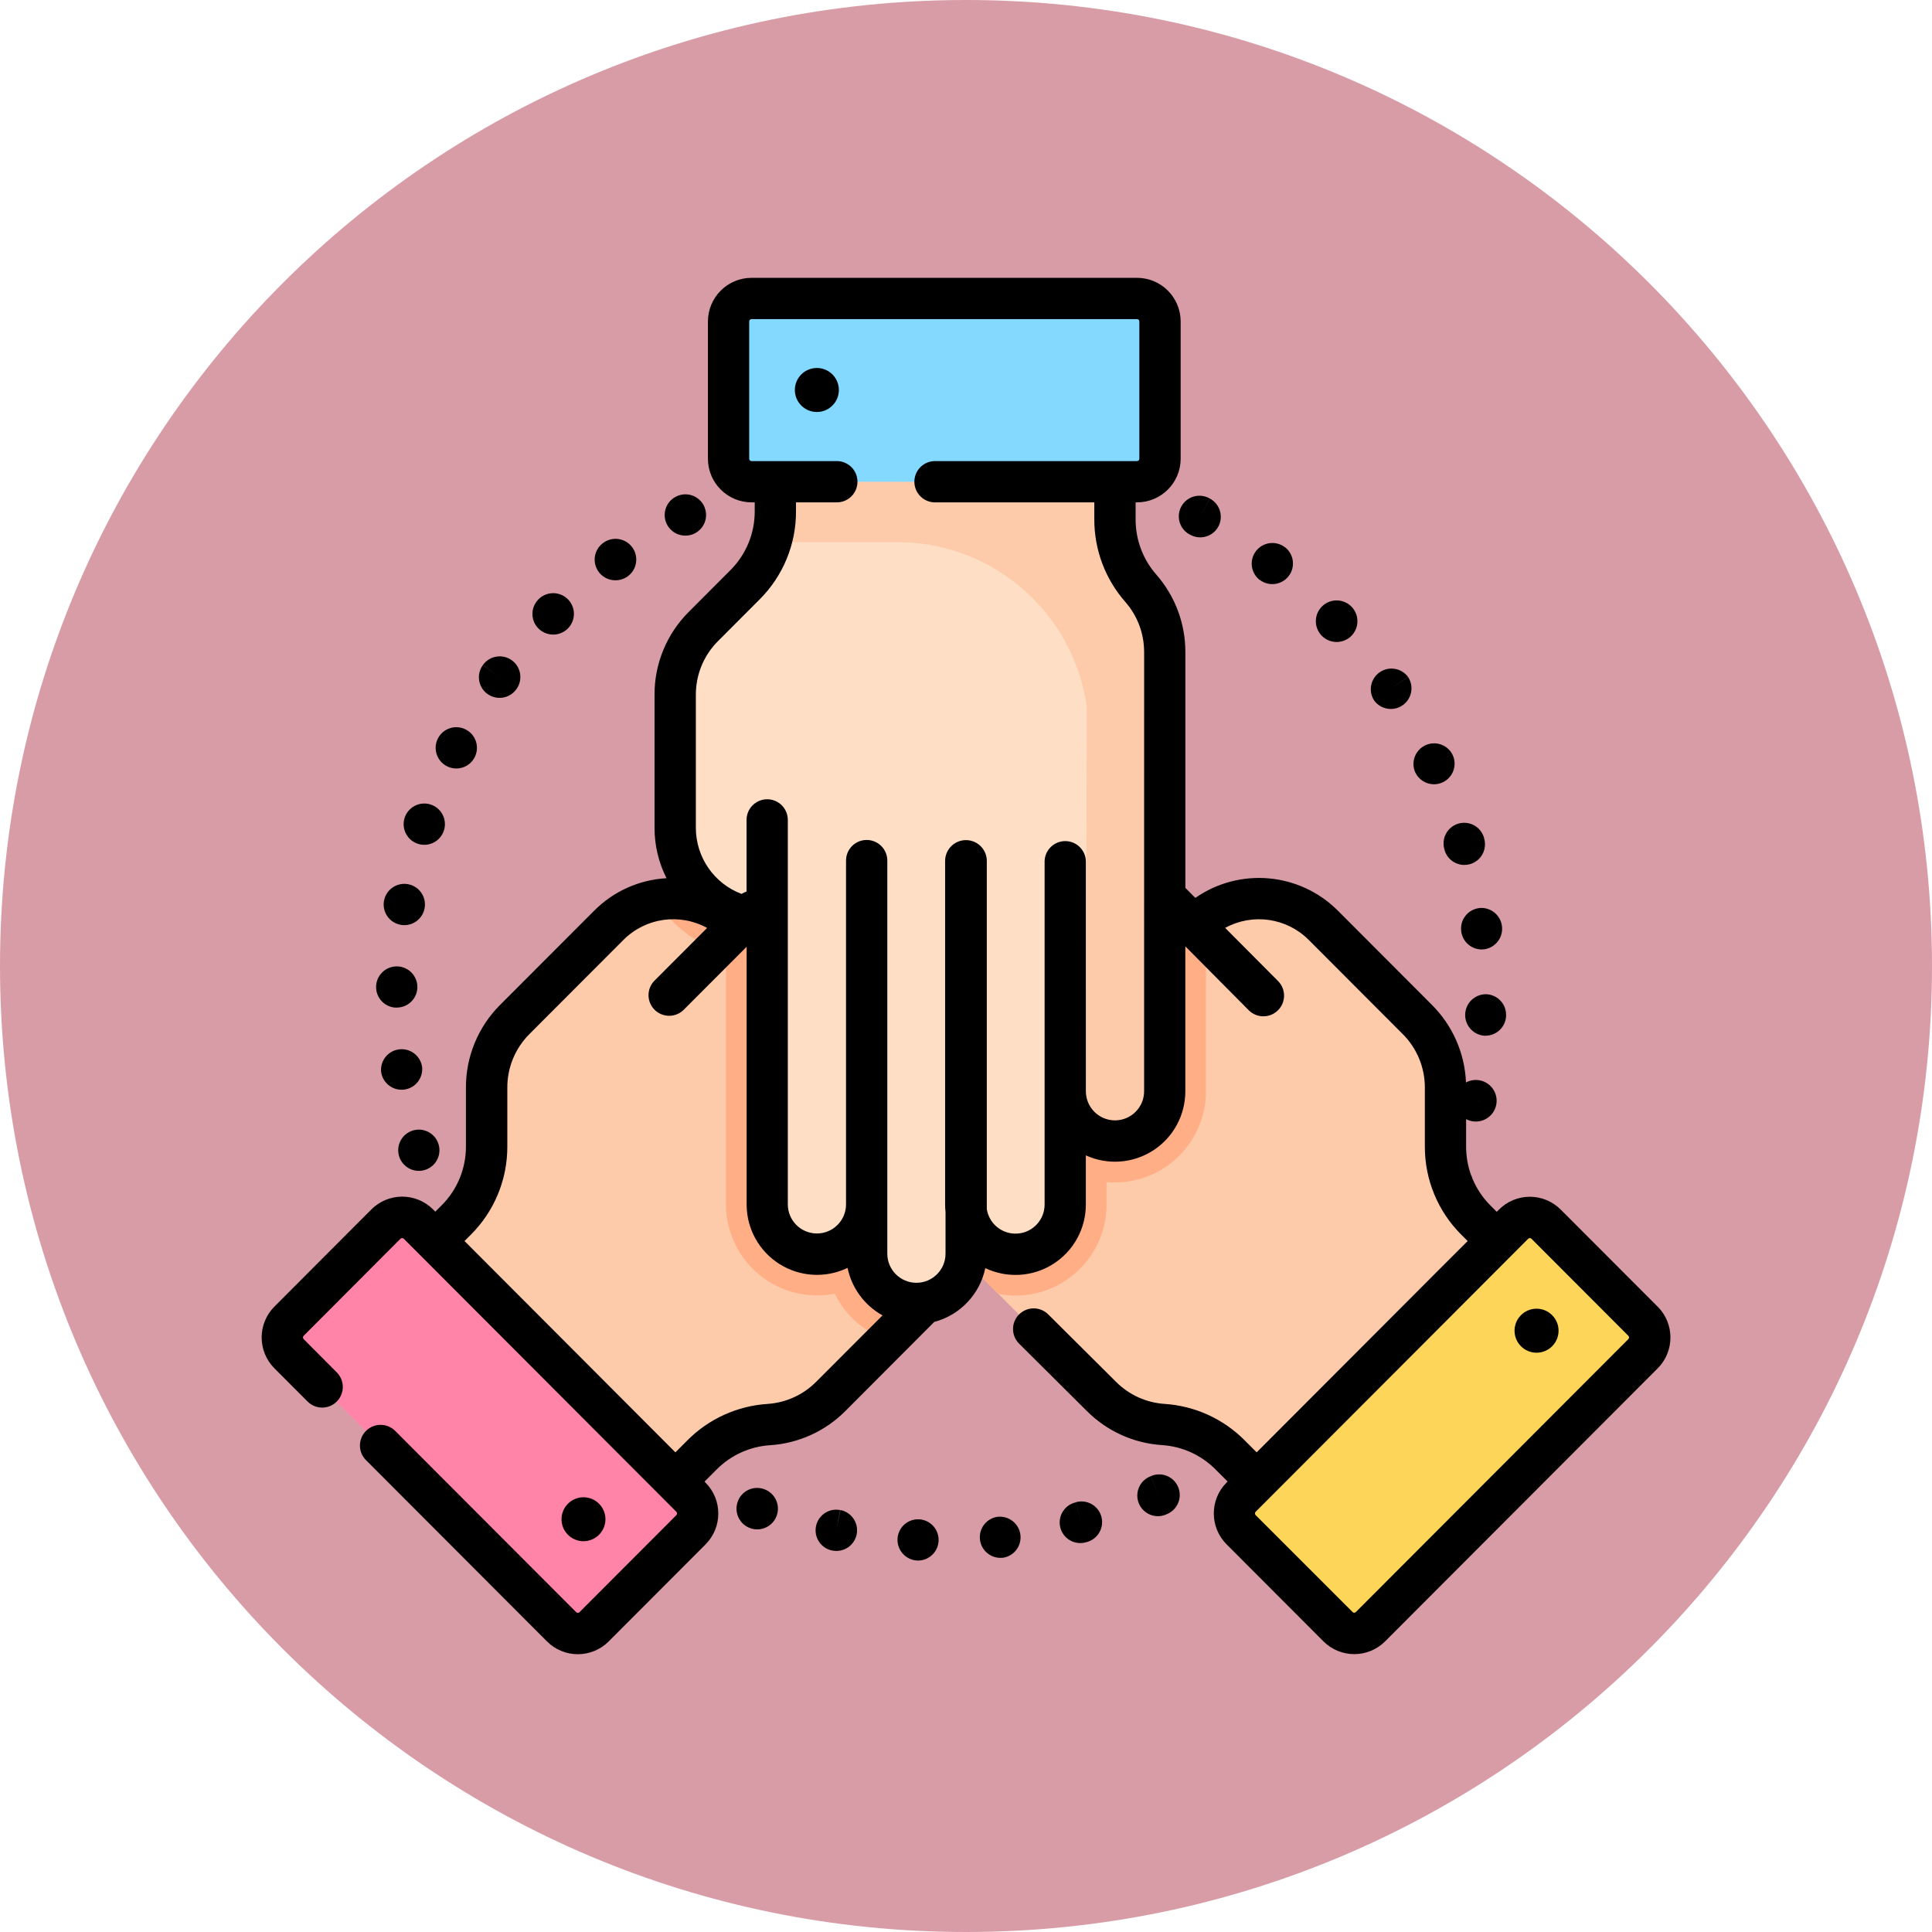
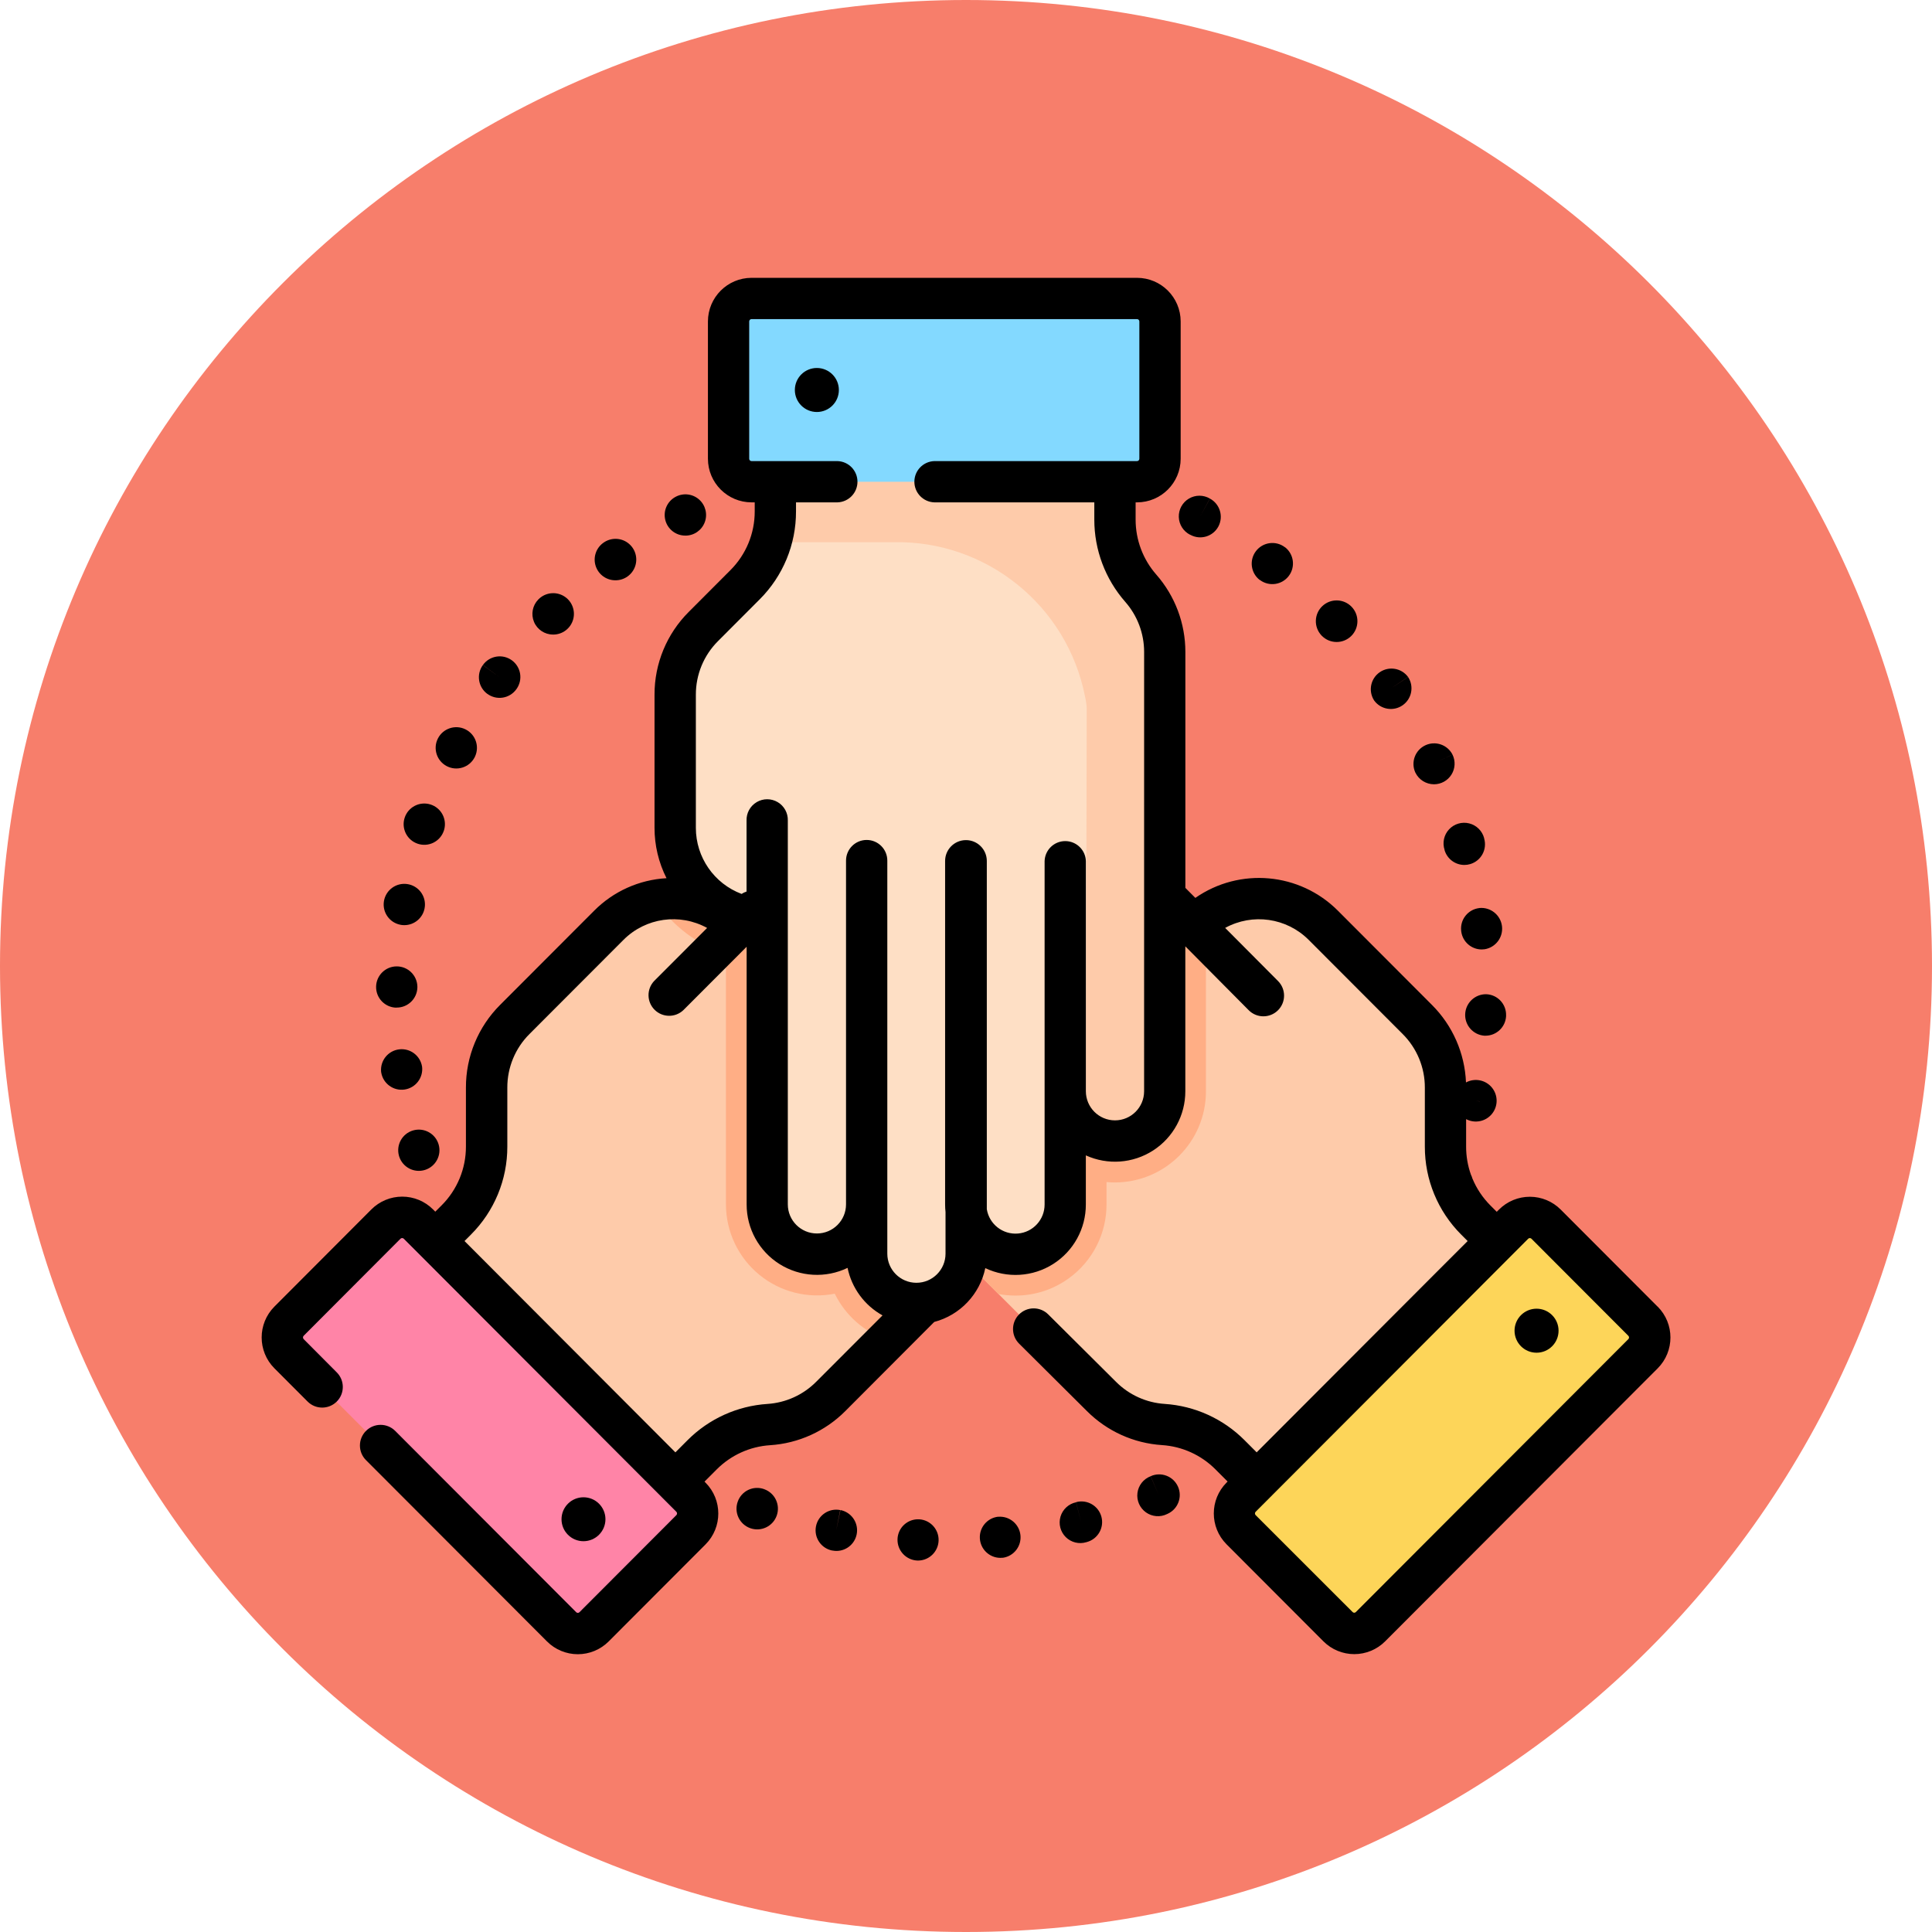
<svg xmlns="http://www.w3.org/2000/svg" width="92" height="92" viewBox="0 0 92 92">
  <g id="Grupo_1070001" data-name="Grupo 1070001" transform="translate(-1133 -3124)">
-     <circle id="Elipse_9118" data-name="Elipse 9118" cx="46" cy="46" r="46" transform="translate(1133 3124)" fill="#d89ca7" />
+     <circle id="Elipse_9118" data-name="Elipse 9118" cx="46" cy="46" r="46" transform="translate(1133 3124)" fill="#f77e6b" />
    <g id="unido" transform="translate(1145.461 3137.23)">
      <path id="Trazado_814964" data-name="Trazado 814964" d="M199.242,189.777l-14.794-14.794a2.369,2.369,0,1,1,3.35-3.35l-3.81-3.809a2.363,2.363,0,0,1-.7-1.676,2.437,2.437,0,0,1,.03-.379,2.365,2.365,0,0,1,3.79-1.49l-1.45-1.45a2.37,2.37,0,0,1-.7-1.678,2.26,2.26,0,0,1,.032-.385,2.37,2.37,0,0,1,4.015-1.288l1.66,1.66a2.369,2.369,0,1,1,3.35-3.35l9.614,9.615.027-.038a4.332,4.332,0,0,1,6.132,0l4.483,4.483a4.6,4.6,0,0,1,1.347,3.246l0,2.8a4.95,4.95,0,0,0,1.451,3.5l1,1-11.434,11.434-1.277-1.277a4.952,4.952,0,0,0-3.178-1.44A4.6,4.6,0,0,1,199.242,189.777Zm0,0" transform="translate(-159.279 -136.511)" fill="#fecbaa" />
      <path id="Trazado_814965" data-name="Trazado 814965" d="M353.751,354.982,366.729,342a1.1,1.1,0,0,1,1.549,0l4.622,4.622a1.1,1.1,0,0,1,0,1.549l-12.978,12.978a1.1,1.1,0,0,1-1.549,0l-4.622-4.622a1.1,1.1,0,0,1,0-1.549Zm0,0" transform="translate(-307.127 -296.918)" fill="#fdd559" />
      <path id="Trazado_814966" data-name="Trazado 814966" d="M82,189.787l14.794-14.794a2.369,2.369,0,1,0-3.351-3.35l3.81-3.81a2.367,2.367,0,0,0-3.125-3.546l1.45-1.45a2.369,2.369,0,0,0,.7-1.678,2.259,2.259,0,0,0-.032-.385,2.36,2.36,0,0,0-1.96-1.953,2.369,2.369,0,0,0-2.055.665l-1.66,1.66a2.369,2.369,0,1,0-3.349-3.35L77.6,167.412l-.027-.038a4.332,4.332,0,0,0-6.132,0l-4.483,4.483a4.6,4.6,0,0,0-1.347,3.246l0,2.8a4.947,4.947,0,0,1-1.45,3.5l-1,1L74.59,193.842l1.278-1.277a4.952,4.952,0,0,1,3.178-1.44A4.6,4.6,0,0,0,82,189.787Zm0,0" transform="translate(-54.882 -136.52)" fill="#fecbaa" />
      <path id="Trazado_814967" data-name="Trazado 814967" d="M26.964,354.99,13.986,342.012a1.1,1.1,0,0,0-1.549,0l-4.622,4.622a1.1,1.1,0,0,0,0,1.549l12.978,12.978a1.1,1.1,0,0,0,1.549,0l4.622-4.622a1.1,1.1,0,0,0,0-1.549Zm0,0" transform="translate(-6.513 -296.925)" fill="#ff84a7" />
      <path id="Trazado_814968" data-name="Trazado 814968" d="M173.606,82.209V103.13a2.369,2.369,0,1,1-4.738,0v5.387a2.367,2.367,0,0,1-4.716.3v2.051a2.368,2.368,0,0,1-.694,1.678,2.221,2.221,0,0,1-.295.25,2.37,2.37,0,0,1-3.75-1.928v-2.348a2.369,2.369,0,1,1-4.737,0v-13.6l-.046.008A4.333,4.333,0,0,1,150.3,90.59V84.25A4.6,4.6,0,0,1,151.64,81l1.981-1.985a4.95,4.95,0,0,0,1.446-3.5V74.105h16.17v1.807a4.955,4.955,0,0,0,1.229,3.265,4.6,4.6,0,0,1,1.14,3.032Zm0,0" transform="translate(-130.607 -64.396)" fill="#fedfc5" />
      <path id="Trazado_814969" data-name="Trazado 814969" d="M166.383,171.64a2.371,2.371,0,0,0-3.353,0l3.81-3.81a2.367,2.367,0,0,0-3.125-3.546l1.45-1.45a2.368,2.368,0,0,0,.7-1.678,2.207,2.207,0,0,0-.032-.385,2.37,2.37,0,0,0-4.015-1.288l-1.66,1.66a2.369,2.369,0,1,0-3.35-3.35l-9.615,9.615-.027-.038a4.316,4.316,0,0,0-3.923-1.179,6.357,6.357,0,0,0,3.338,2.525v11.922a4.339,4.339,0,0,0,5.181,4.255,4.342,4.342,0,0,0,2.513,2.206l12.109-12.11a2.368,2.368,0,0,0,0-3.352Zm0,0" transform="translate(-124.473 -136.519)" fill="#ffae85" />
      <path id="Trazado_814970" data-name="Trazado 814970" d="M204.233,175.247V166.88a4.338,4.338,0,0,0-.579.486l-.027.038-9.614-9.615a2.371,2.371,0,0,0-3.353,0,2.371,2.371,0,0,0,0,3.353l-1.66-1.66a2.368,2.368,0,0,0-4.015,1.288,2.262,2.262,0,0,0-.031.385,2.366,2.366,0,0,0,.7,1.678l1.45,1.45a2.368,2.368,0,0,0-3.125,3.546l3.81,3.81a2.369,2.369,0,1,0-3.349,3.35l9.911,9.911a4.351,4.351,0,0,0,.814.076,4.3,4.3,0,0,0,2.535-.82,4.333,4.333,0,0,0,1.8-3.517v-1.068q.2.018.4.018a4.341,4.341,0,0,0,4.334-4.338Zm0,0" transform="translate(-159.269 -136.512)" fill="#ffae85" />
      <path id="Trazado_814971" data-name="Trazado 814971" d="M173.606,82.208V103.13a2.369,2.369,0,0,1-2.369,2.373c-.035,0-.073,0-.112,0a2.344,2.344,0,0,1-1.272-.445l0,0a2.368,2.368,0,0,1-.983-1.923v5.387a2.367,2.367,0,0,1-4.716.3v2.051a2.368,2.368,0,0,1-.694,1.678,2.221,2.221,0,0,1-.295.25,2.37,2.37,0,0,1-3.75-1.928v-2.348a2.369,2.369,0,1,1-4.737,0v-13.6l-.046.008A4.333,4.333,0,0,1,150.3,90.59V84.25A4.6,4.6,0,0,1,151.64,81l1.981-1.985a4.96,4.96,0,0,0,1.446-3.5V74.105h16.17v1.807a4.463,4.463,0,0,0,.156,1.223,4.921,4.921,0,0,0,1.073,2.042,4.633,4.633,0,0,1,1.14,3.032Zm0,0" transform="translate(-130.607 -64.396)" fill="#fedfc5" />
      <path id="Trazado_814972" data-name="Trazado 814972" d="M203.78,82.208V103.13a2.369,2.369,0,0,1-2.369,2.373c-.035,0-.073,0-.112,0a2.343,2.343,0,0,1-1.272-.445l.04-20.161a3.091,3.091,0,0,0-.079-.559,9.113,9.113,0,0,0-9.116-7.354H185.02a4.933,4.933,0,0,0,.221-1.462V74.1h16.17v1.807a4.463,4.463,0,0,0,.156,1.223,4.921,4.921,0,0,0,1.073,2.042,4.633,4.633,0,0,1,1.14,3.032Zm0,0" transform="translate(-160.78 -64.396)" fill="#fecbaa" />
      <path id="Trazado_814973" data-name="Trazado 814973" d="M189.148,16.227H170.793a1.1,1.1,0,0,1-1.095-1.1V8.6a1.1,1.1,0,0,1,1.095-1.1h18.354a1.1,1.1,0,0,1,1.095,1.1v6.536A1.1,1.1,0,0,1,189.148,16.227Zm0,0" transform="translate(-147.466 -6.517)" fill="#83d9ff" />
      <path id="Trazado_814974" data-name="Trazado 814974" d="M202.533,447.756l-.2.963.19-.964a.982.982,0,1,0-.38,1.928l.018,0a1,1,0,0,0,.186.018.983.983,0,0,0,.183-1.948Zm0,0" transform="translate(-174.974 -389.077)" />
      <path id="Trazado_814975" data-name="Trazado 814975" d="M261.833,450.261l.1.977-.1-.977a.983.983,0,0,0,.1,1.96c.034,0,.068,0,.1-.005l.027,0a.983.983,0,0,0-.225-1.952Zm0,0" transform="translate(-226.761 -391.267)" />
      <path id="Trazado_814976" data-name="Trazado 814976" d="M232.135,451.232h-.014a.977.977,0,0,0-1.018.938.988.988,0,0,0,.944,1.026h.046a.983.983,0,0,0,.044-1.964Zm0,0" transform="translate(-200.825 -392.114)" />
      <path id="Trazado_814977" data-name="Trazado 814977" d="M173.9,439.852l-.012,0a.977.977,0,0,0-1.251.595.986.986,0,1,0,1.263-.59Zm0,0" transform="translate(-149.967 -382.172)" />
      <path id="Trazado_814978" data-name="Trazado 814978" d="M291.093,444.835l.242.952-.245-.951a.982.982,0,1,0,.49,1.9l.026-.007a.983.983,0,0,0-.513-1.9Zm0,0" transform="translate(-252.313 -386.528)" />
      <path id="Trazado_814979" data-name="Trazado 814979" d="M319.184,435.036l.389.9-.393-.9a.983.983,0,1,0,.785,1.8l.024-.011a.982.982,0,0,0-.805-1.792Zm0,0" transform="translate(-276.851 -377.968)" />
      <path id="Trazado_814980" data-name="Trazado 814980" d="M147.464,80.655a.983.983,0,1,0-.459-1.851l-.012.006a.981.981,0,0,0,.471,1.844Zm0,0" transform="translate(-127.288 -68.379)" />
      <path id="Trazado_814981" data-name="Trazado 814981" d="M63.763,165.1a.983.983,0,0,0,1.327-.414l.017-.034a.983.983,0,1,0-1.344.448Zm0,0" transform="translate(-54.952 -141.848)" />
      <path id="Trazado_814982" data-name="Trazado 814982" d="M52.264,192.908a.981.981,0,0,0,1.246-.616l.013-.039a.983.983,0,1,0-1.258.655Zm0,0" transform="translate(-44.837 -165.961)" />
      <path id="Trazado_814983" data-name="Trazado 814983" d="M79.367,139.383a.982.982,0,0,0,1.373-.216l.013-.017a.983.983,0,0,0-1.6-1.143l.792.582-.795-.578a.983.983,0,0,0,.216,1.373Zm0,0" transform="translate(-68.618 -119.57)" />
      <path id="Trazado_814984" data-name="Trazado 814984" d="M122.027,96.8a.987.987,0,1,0-.569-1.786l-.025.018a.984.984,0,0,0,.594,1.768Zm0,0" transform="translate(-105.187 -82.397)" />
      <path id="Trazado_814985" data-name="Trazado 814985" d="M49.684,310.905a.982.982,0,1,0-.013-.043Zm0,0" transform="translate(-43.134 -269.056)" />
      <path id="Trazado_814986" data-name="Trazado 814986" d="M99.373,116.58a.986.986,0,1,0-.686-1.685l-.016.016a.982.982,0,0,0,.7,1.668Zm0,0" transform="translate(-85.5 -99.592)" />
      <path id="Trazado_814987" data-name="Trazado 814987" d="M45.307,281.049a.983.983,0,0,0-1.95.243l.006.039a.983.983,0,0,0,1.945-.282Zm0,0" transform="translate(-37.67 -243.485)" />
      <path id="Trazado_814988" data-name="Trazado 814988" d="M42.544,252.126h.03a.982.982,0,0,0,.982-.954v-.042a.983.983,0,1,0-1.012,1Zm0,0" transform="translate(-36.142 -217.376)" />
      <path id="Trazado_814989" data-name="Trazado 814989" d="M45.142,222.147a1.015,1.015,0,0,0,.175.015.984.984,0,0,0,.966-.81c0-.014,0-.029.007-.043a.983.983,0,1,0-1.147.837Zm0,0" transform="translate(-38.524 -191.337)" />
      <path id="Trazado_814990" data-name="Trazado 814990" d="M403.1,143.306a.983.983,0,0,0,1.618-1.116l-.817.547.814-.551a.983.983,0,0,0-1.627,1.1Zm0,0" transform="translate(-350.128 -123.183)" />
      <path id="Trazado_814991" data-name="Trazado 814991" d="M436.813,229.029a.982.982,0,0,0-.866,1.086l.005.042a.983.983,0,0,0,.972.843,1,1,0,0,0,.14-.01.99.99,0,0,0-.251-1.963Zm0,0" transform="translate(-378.828 -199.018)" />
      <path id="Trazado_814992" data-name="Trazado 814992" d="M429.679,199.546l0,.013a.983.983,0,0,0,.942.706.967.967,0,0,0,.277-.04.983.983,0,0,0,.666-1.22l0-.013a.983.983,0,1,0-1.885.555Zm0,0" transform="translate(-373.351 -172.307)" />
      <path id="Trazado_814993" data-name="Trazado 814993" d="M418.64,170.386a.988.988,0,0,0,.886.552.982.982,0,0,0,.88-1.413l-.89.415.889-.417a.983.983,0,0,0-1.779.834Zm0,0" transform="translate(-363.7 -146.821)" />
      <path id="Trazado_814994" data-name="Trazado 814994" d="M383.484,119.031a.99.99,0,1,0-.03-.031Zm0,0" transform="translate(-332.992 -101.976)" />
      <path id="Trazado_814995" data-name="Trazado 814995" d="M438.328,260.385a.989.989,0,0,0-.084,1.975l.056,0a.983.983,0,0,0,.98-.928l0-.04A.981.981,0,0,0,438.328,260.385Zm0,0" transform="translate(-380.023 -226.271)" />
      <path id="Trazado_814996" data-name="Trazado 814996" d="M334.063,81.115l.024.013a.979.979,0,0,0,1.323-.4.986.986,0,0,0-.4-1.33l-.475.86.472-.862a.983.983,0,1,0-.945,1.723Zm0,0" transform="translate(-289.854 -68.885)" />
      <path id="Trazado_814997" data-name="Trazado 814997" d="M360.266,98.108l.015.012a.983.983,0,0,0,1.188-1.566l-.007,0a.983.983,0,1,0-1.2,1.559Zm0,0" transform="translate(-312.734 -83.723)" />
      <path id="Trazado_814998" data-name="Trazado 814998" d="M66.471,48.989l-4.613-4.621a2.075,2.075,0,0,0-2.938,0l-.107.107-.3-.3a3.966,3.966,0,0,1-.86-1.287.958.958,0,0,0-.07-.182,3.973,3.973,0,0,1-.229-1.335V40.062a.99.99,0,1,0-.006-1.747,5.539,5.539,0,0,0-1.624-3.695l-4.475-4.483a5.309,5.309,0,0,0-6.789-.61l-.475-.477V17.812a5.58,5.58,0,0,0-1.384-3.68,3.965,3.965,0,0,1-.985-2.617v-.823h.068a2.08,2.08,0,0,0,2.077-2.078V2.078A2.08,2.08,0,0,0,41.681,0H23.327A2.08,2.08,0,0,0,21.25,2.078V8.614a2.08,2.08,0,0,0,2.077,2.078h.151v.431a3.942,3.942,0,0,1-1.16,2.8l-1.981,1.985a5.543,5.543,0,0,0-1.63,3.942v6.339a5.3,5.3,0,0,0,.571,2.4,5.276,5.276,0,0,0-3.448,1.55L11.356,34.62a5.544,5.544,0,0,0-1.63,3.942v2.807a3.942,3.942,0,0,1-1.159,2.8l-.3.3,0,0-.106-.107a2.075,2.075,0,0,0-2.938,0L.606,48.989a2.083,2.083,0,0,0,0,2.939l1.58,1.582a.982.982,0,1,0,1.39-1.388L2,50.539a.114.114,0,0,1,0-.161L6.61,45.757a.11.11,0,0,1,.156,0l.8.8h0L18.519,57.53l1.227,1.229a.114.114,0,0,1,0,.161l-4.613,4.621a.11.11,0,0,1-.157,0L6.358,54.908A.983.983,0,0,0,4.967,56.3l8.619,8.633a2.075,2.075,0,0,0,2.938,0l4.613-4.621a2.082,2.082,0,0,0,0-2.938l-.05-.05.582-.583a3.948,3.948,0,0,1,2.542-1.152,5.56,5.56,0,0,0,3.578-1.622l4.237-4.247a3.364,3.364,0,0,0,2.432-2.563,3.35,3.35,0,0,0,4.788-3.032V41.788a3.349,3.349,0,0,0,4.737-3.054v-6.9L47,34.874A.983.983,0,0,0,48.4,33.488l-2.52-2.532a3.347,3.347,0,0,1,3.978.571l4.475,4.482a3.592,3.592,0,0,1,1.056,2.554v2.807a5.9,5.9,0,0,0,1.733,4.192l.305.306L56,47.294l-8.62,8.635-.481-.482-.015-.014-.084-.085a5.916,5.916,0,0,0-3.8-1.725,3.6,3.6,0,0,1-2.317-1.052l-3.229-3.211a.982.982,0,1,0-1.386,1.393l3.227,3.209a5.56,5.56,0,0,0,3.578,1.622,3.95,3.95,0,0,1,2.541,1.152l.048.048a.945.945,0,0,0,.081.082l.453.453-.05.051a2.082,2.082,0,0,0,0,2.938l4.613,4.621a2.076,2.076,0,0,0,2.939,0l12.979-13a2.082,2.082,0,0,0,0-2.938ZM58.01,39.219l-.018,0-.179-.036ZM26.4,52.574a3.6,3.6,0,0,1-2.314,1.05,5.916,5.916,0,0,0-3.805,1.725l-.58.581-.522-.523-.02-.02-9.5-9.52.305-.306a5.9,5.9,0,0,0,1.733-4.192V38.562a3.59,3.59,0,0,1,1.056-2.554l4.475-4.482a3.346,3.346,0,0,1,3.983-.568l-2.524,2.528a.983.983,0,0,0,1.391,1.388l3.015-3.02V44.122a3.35,3.35,0,0,0,4.806,3.023,3.367,3.367,0,0,0,1.665,2.263Zm15.62-13.84a1.386,1.386,0,1,1-2.773,0V27.774a.983.983,0,0,0-1.965,0V44.122a1.385,1.385,0,0,1-2.752.23V27.763a.993.993,0,0,0-1.986.011V44.121a3.368,3.368,0,0,0,.02.368v1.98a1.386,1.386,0,1,1-2.772,0V27.751a.983.983,0,0,0-1.966,0v16.37a1.386,1.386,0,1,1-2.772,0V25.844a.983.983,0,1,0-1.965,0v3.381a.965.965,0,0,0-.236.113,3.362,3.362,0,0,1-2.178-3.145V19.854A3.592,3.592,0,0,1,21.729,17.3l1.981-1.985a5.894,5.894,0,0,0,1.734-4.192v-.431h1.975a.983.983,0,0,0,0-1.965H23.327a.112.112,0,0,1-.112-.113V2.078a.112.112,0,0,1,.112-.113H41.681a.113.113,0,0,1,.113.113V8.614a.112.112,0,0,1-.113.113H32.032a.983.983,0,0,0,0,1.965h7.617v.823a5.933,5.933,0,0,0,1.472,3.913,3.613,3.613,0,0,1,.9,2.383Zm23.063,11.8-12.979,13a.105.105,0,0,1-.078.033.107.107,0,0,1-.078-.033L47.332,58.92a.114.114,0,0,1,0-.161l.743-.744h0l7.535-7.547,4.7-4.71a.11.11,0,0,1,.156,0l4.613,4.621a.114.114,0,0,1,0,.161Zm0,0" transform="translate(0)" />
      <path id="Trazado_814999" data-name="Trazado 814999" d="M194.863,32.8a1.048,1.048,0,1,0,1.047,1.048A1.048,1.048,0,0,0,194.863,32.8Zm0,0" transform="translate(-168.425 -28.507)" />
      <path id="Trazado_815000" data-name="Trazado 815000" d="M456.46,374.688a1.048,1.048,0,1,0,1.046,1.048A1.048,1.048,0,0,0,456.46,374.688Zm0,0" transform="translate(-395.75 -325.599)" />
      <path id="Trazado_815001" data-name="Trazado 815001" d="M111.1,444.251a1.046,1.046,0,1,0-1.046,1.048A1.048,1.048,0,0,0,111.1,444.251Zm0,0" transform="translate(-94.73 -385.138)" />
    </g>
  </g>
</svg>
